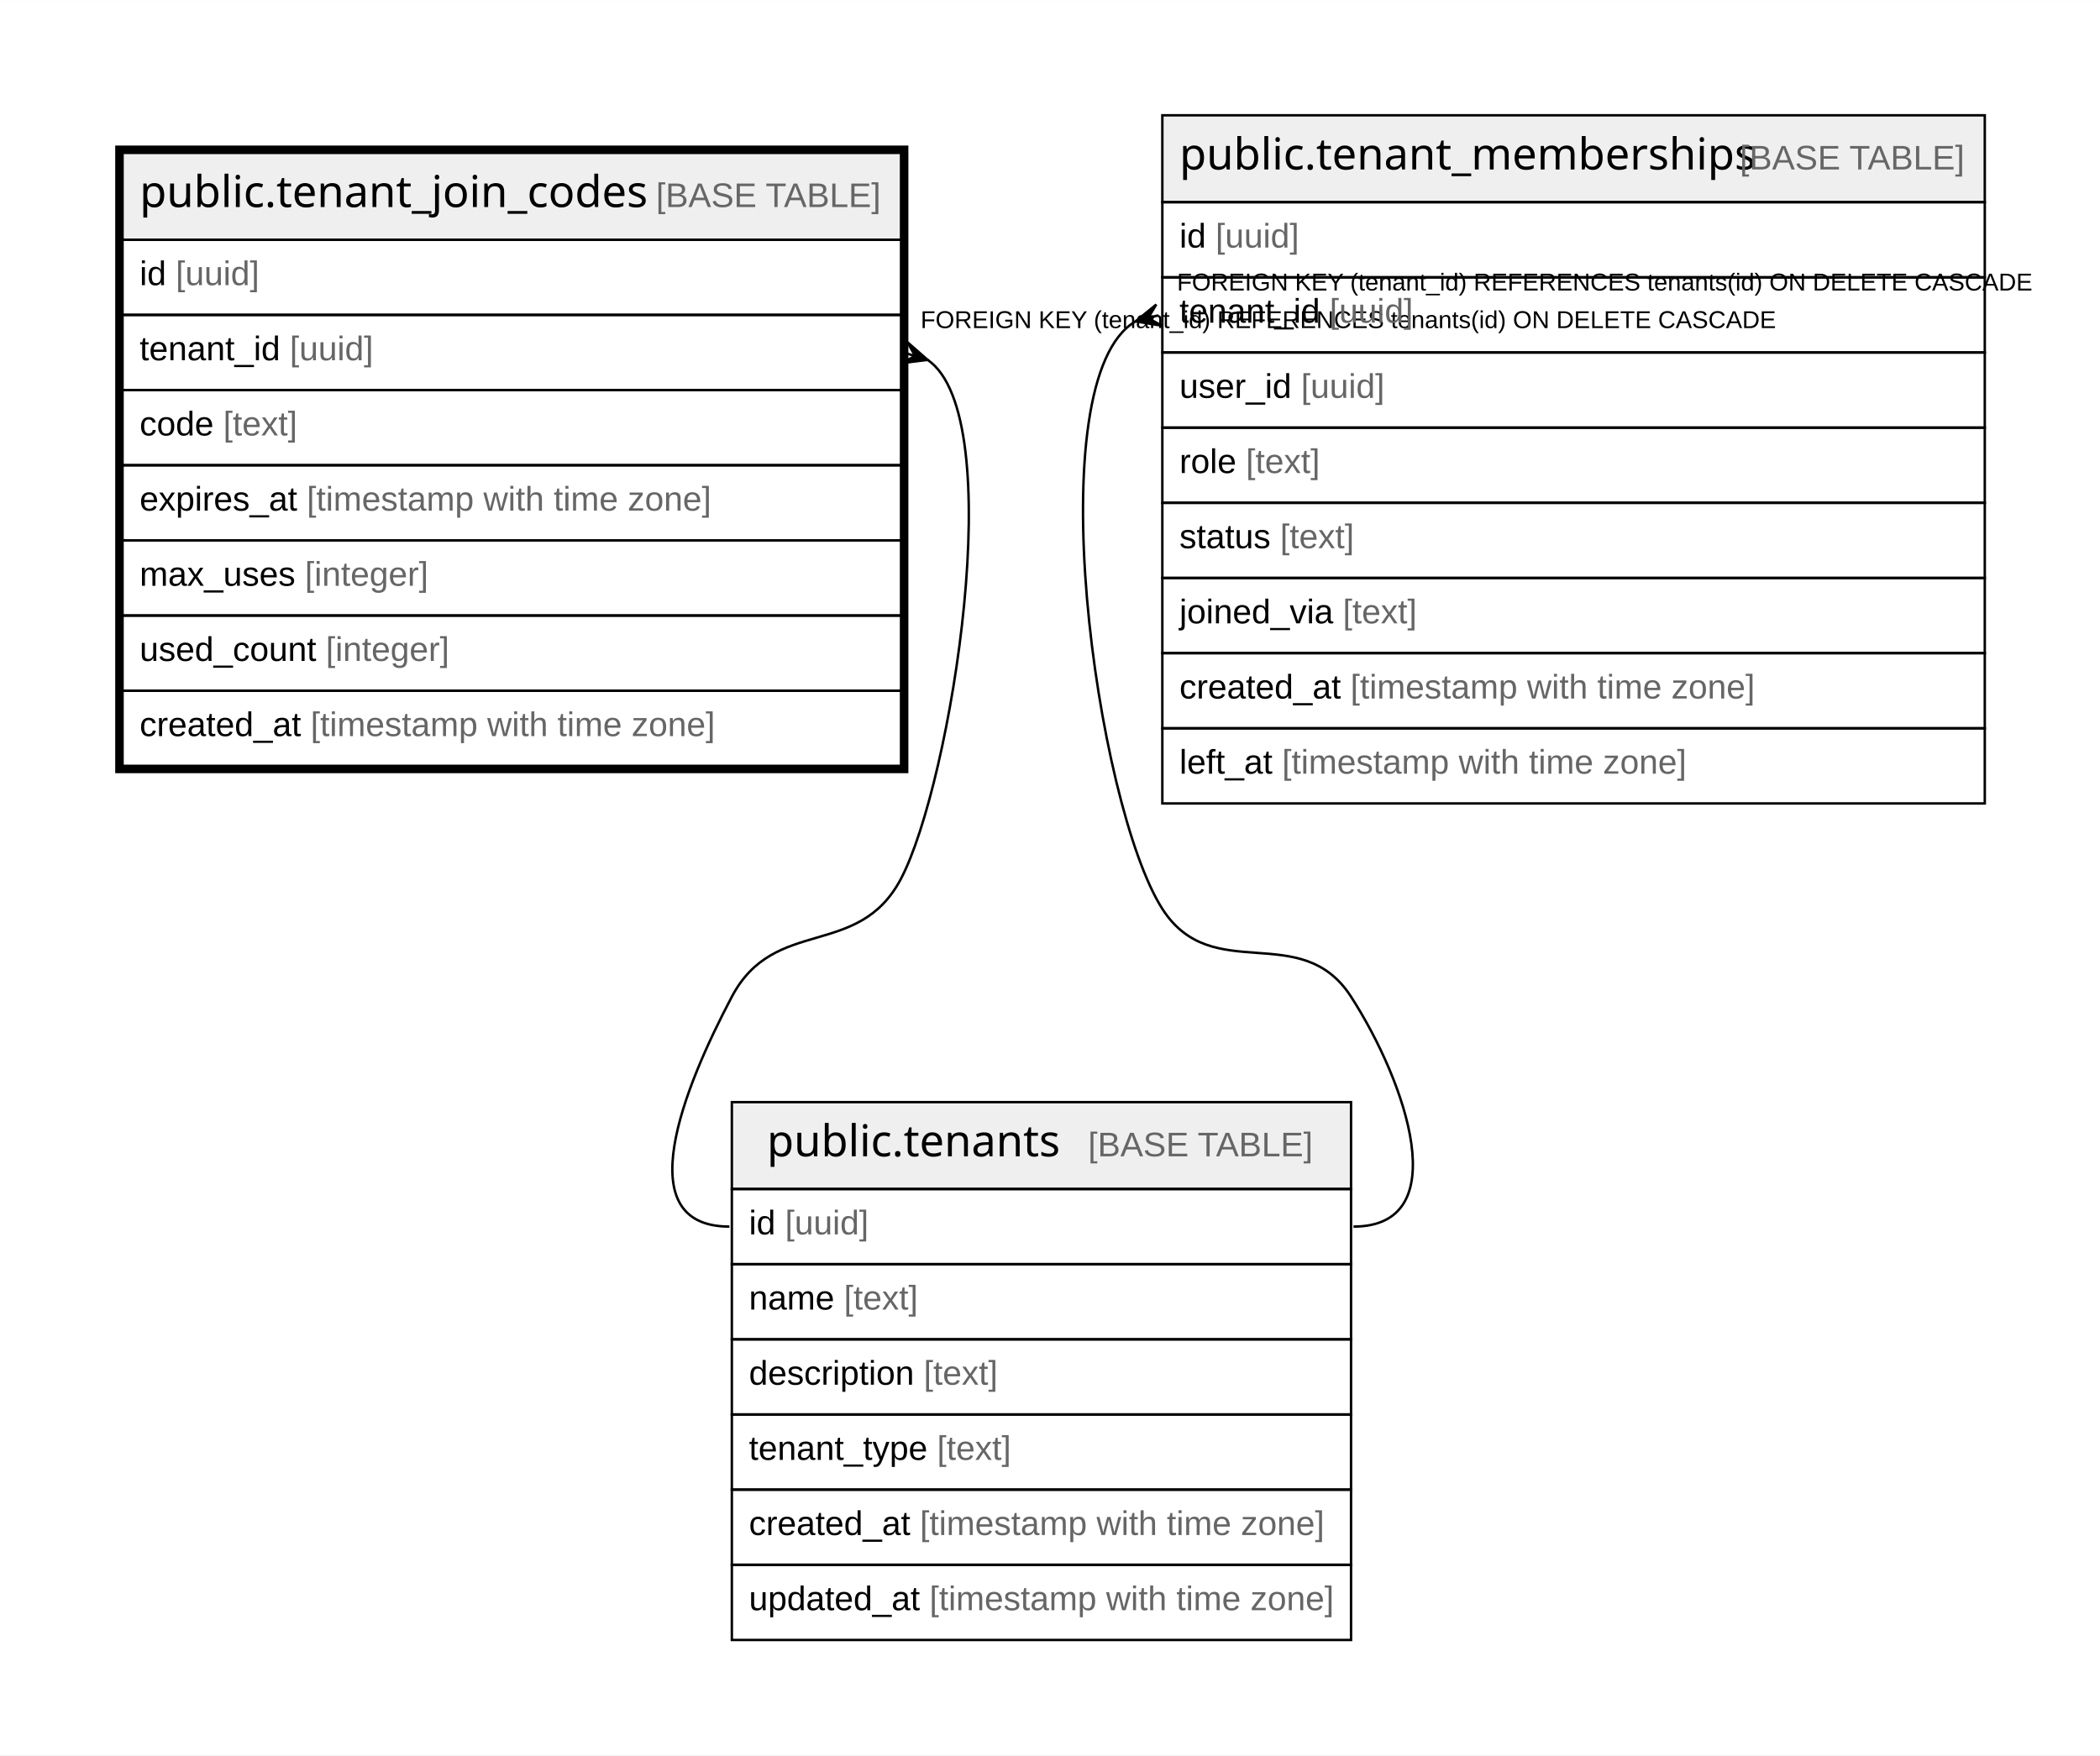
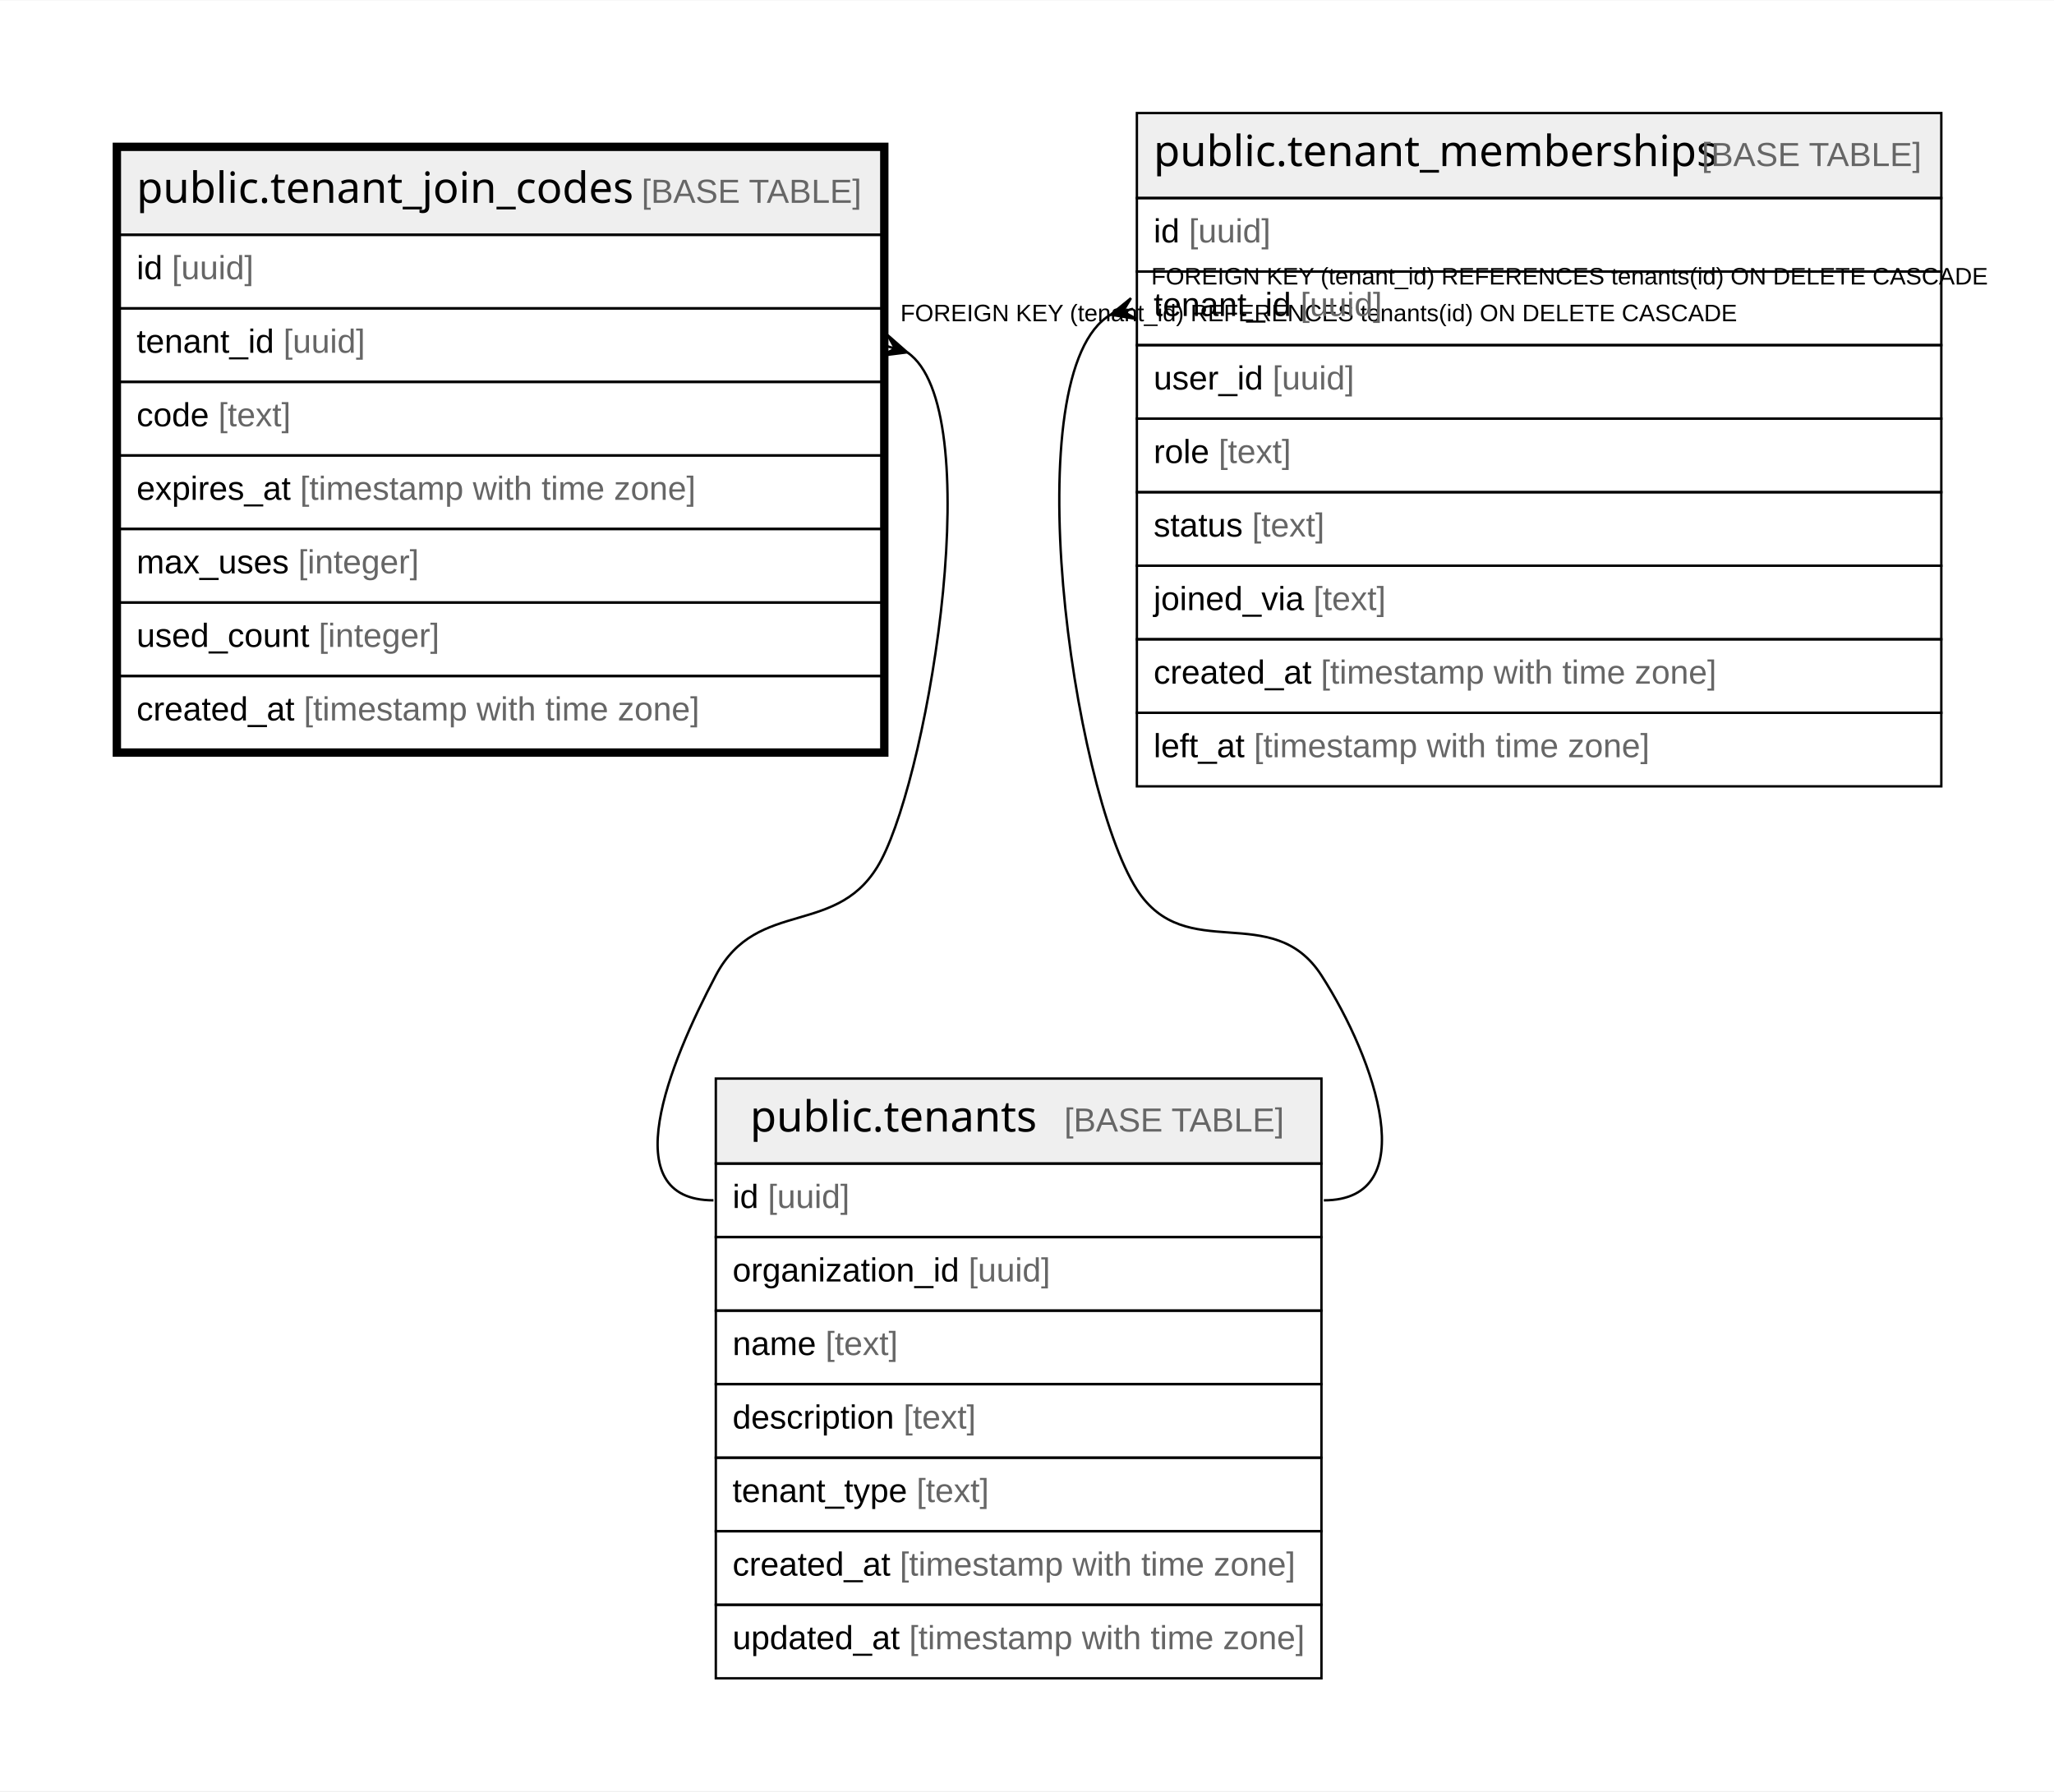
- <svg xmlns="http://www.w3.org/2000/svg" width="860pt" height="719pt" viewBox="0.00 0.00 860.35 719.20">
-   <g id="graph0" class="graph" transform="scale(1 1) rotate(0) translate(4 715.2)">
-     <polygon fill="white" stroke="none" points="-4,4 -4,-715.2 856.35,-715.2 856.35,4 -4,4" />
+ <svg xmlns="http://www.w3.org/2000/svg" width="860pt" height="750pt" viewBox="0.00 0.00 860.35 750.00">
+   <g id="graph0" class="graph" transform="scale(1 1) rotate(0) translate(4 746)">
+     <polygon fill="white" stroke="none" points="-4,4 -4,-746 856.35,-746 856.35,4 -4,4" />
    <g id="node1" class="node">
-       <polygon fill="#efefef" stroke="none" points="46.2,-617 46.2,-652.6 365.15,-652.6 365.15,-617 46.2,-617" />
-       <polygon fill="none" stroke="black" points="46.2,-617 46.2,-652.6 365.15,-652.6 365.15,-617 46.2,-617" />
-       <text text-anchor="start" x="53.2" y="-630.4" font-family="Arial Bold" font-size="18.00">public.tenant_join_codes</text>
-       <text text-anchor="start" x="233.66" y="-630.4" font-family="Arial" font-size="14.00">    </text>
-       <text text-anchor="start" x="264.77" y="-630.4" font-family="Arial" font-size="14.00" fill="#666666">[BASE TABLE]</text>
+       <polygon fill="#efefef" stroke="none" points="46.2,-647.8 46.2,-683.4 365.15,-683.4 365.15,-647.8 46.2,-647.8" />
+       <polygon fill="none" stroke="black" points="46.2,-647.8 46.2,-683.4 365.15,-683.4 365.15,-647.8 46.2,-647.8" />
+       <text text-anchor="start" x="53.2" y="-661.2" font-family="Arial Bold" font-size="18.00">public.tenant_join_codes</text>
+       <text text-anchor="start" x="233.66" y="-661.2" font-family="Arial" font-size="14.00">    </text>
+       <text text-anchor="start" x="264.77" y="-661.2" font-family="Arial" font-size="14.00" fill="#666666">[BASE TABLE]</text>
+       <polygon fill="none" stroke="black" points="46.2,-617 46.2,-647.8 365.15,-647.8 365.15,-617 46.2,-617" />
+       <text text-anchor="start" x="53.2" y="-629.2" font-family="Arial" font-size="14.00">id </text>
+       <text text-anchor="start" x="67.99" y="-629.2" font-family="Arial" font-size="14.00" fill="#666666">[uuid]</text>
      <polygon fill="none" stroke="black" points="46.2,-586.2 46.2,-617 365.15,-617 365.15,-586.2 46.2,-586.2" />
-       <text text-anchor="start" x="53.2" y="-598.4" font-family="Arial" font-size="14.00">id </text>
-       <text text-anchor="start" x="67.99" y="-598.4" font-family="Arial" font-size="14.00" fill="#666666">[uuid]</text>
+       <text text-anchor="start" x="53.2" y="-598.4" font-family="Arial" font-size="14.00">tenant_id </text>
+       <text text-anchor="start" x="114.7" y="-598.4" font-family="Arial" font-size="14.00" fill="#666666">[uuid]</text>
      <polygon fill="none" stroke="black" points="46.2,-555.4 46.2,-586.2 365.15,-586.2 365.15,-555.4 46.2,-555.4" />
-       <text text-anchor="start" x="53.2" y="-567.6" font-family="Arial" font-size="14.00">tenant_id </text>
-       <text text-anchor="start" x="114.7" y="-567.6" font-family="Arial" font-size="14.00" fill="#666666">[uuid]</text>
+       <text text-anchor="start" x="53.2" y="-567.6" font-family="Arial" font-size="14.00">code </text>
+       <text text-anchor="start" x="87.45" y="-567.6" font-family="Arial" font-size="14.00" fill="#666666">[text]</text>
      <polygon fill="none" stroke="black" points="46.2,-524.6 46.2,-555.4 365.15,-555.4 365.15,-524.6 46.2,-524.6" />
-       <text text-anchor="start" x="53.2" y="-536.8" font-family="Arial" font-size="14.00">code </text>
-       <text text-anchor="start" x="87.45" y="-536.8" font-family="Arial" font-size="14.00" fill="#666666">[text]</text>
+       <text text-anchor="start" x="53.2" y="-536.8" font-family="Arial" font-size="14.00">expires_at </text>
+       <text text-anchor="start" x="121.68" y="-536.8" font-family="Arial" font-size="14.00" fill="#666666">[timestamp with time zone]</text>
      <polygon fill="none" stroke="black" points="46.2,-493.8 46.2,-524.6 365.15,-524.6 365.15,-493.8 46.2,-493.8" />
-       <text text-anchor="start" x="53.2" y="-506" font-family="Arial" font-size="14.00">expires_at </text>
-       <text text-anchor="start" x="121.68" y="-506" font-family="Arial" font-size="14.00" fill="#666666">[timestamp with time zone]</text>
+       <text text-anchor="start" x="53.2" y="-506" font-family="Arial" font-size="14.00">max_uses </text>
+       <text text-anchor="start" x="120.9" y="-506" font-family="Arial" font-size="14.00" fill="#666666">[integer]</text>
      <polygon fill="none" stroke="black" points="46.2,-463 46.2,-493.8 365.15,-493.8 365.15,-463 46.2,-463" />
-       <text text-anchor="start" x="53.2" y="-475.2" font-family="Arial" font-size="14.00">max_uses </text>
-       <text text-anchor="start" x="120.9" y="-475.2" font-family="Arial" font-size="14.00" fill="#666666">[integer]</text>
+       <text text-anchor="start" x="53.2" y="-475.2" font-family="Arial" font-size="14.00">used_count </text>
+       <text text-anchor="start" x="129.48" y="-475.2" font-family="Arial" font-size="14.00" fill="#666666">[integer]</text>
      <polygon fill="none" stroke="black" points="46.2,-432.2 46.2,-463 365.15,-463 365.15,-432.2 46.2,-432.2" />
-       <text text-anchor="start" x="53.2" y="-444.4" font-family="Arial" font-size="14.00">used_count </text>
-       <text text-anchor="start" x="129.48" y="-444.4" font-family="Arial" font-size="14.00" fill="#666666">[integer]</text>
-       <polygon fill="none" stroke="black" points="46.2,-401.4 46.2,-432.2 365.15,-432.2 365.15,-401.4 46.2,-401.4" />
-       <text text-anchor="start" x="53.2" y="-413.6" font-family="Arial" font-size="14.00">created_at </text>
-       <text text-anchor="start" x="123.25" y="-413.6" font-family="Arial" font-size="14.00" fill="#666666">[timestamp with time zone]</text>
-       <polygon fill="none" stroke="black" stroke-width="3" points="44.7,-399.9 44.7,-654.1 366.65,-654.1 366.65,-399.9 44.7,-399.9" />
+       <text text-anchor="start" x="53.2" y="-444.4" font-family="Arial" font-size="14.00">created_at </text>
+       <text text-anchor="start" x="123.25" y="-444.4" font-family="Arial" font-size="14.00" fill="#666666">[timestamp with time zone]</text>
+       <polygon fill="none" stroke="black" stroke-width="3" points="44.7,-430.7 44.7,-684.9 366.65,-684.9 366.65,-430.7 44.7,-430.7" />
    </g>
    <g id="node2" class="node">
-       <polygon fill="#efefef" stroke="none" points="295.83,-228 295.83,-263.6 549.51,-263.6 549.51,-228 295.83,-228" />
-       <polygon fill="none" stroke="black" points="295.83,-228 295.83,-263.6 549.51,-263.6 549.51,-228 295.83,-228" />
-       <text text-anchor="start" x="310.19" y="-241.4" font-family="Arial Bold" font-size="18.00">public.tenants</text>
-       <text text-anchor="start" x="410.67" y="-241.4" font-family="Arial" font-size="14.00">    </text>
-       <text text-anchor="start" x="441.78" y="-241.4" font-family="Arial" font-size="14.00" fill="#666666">[BASE TABLE]</text>
+       <polygon fill="#efefef" stroke="none" points="295.83,-258.8 295.83,-294.4 549.51,-294.4 549.51,-258.8 295.83,-258.8" />
+       <polygon fill="none" stroke="black" points="295.83,-258.8 295.83,-294.4 549.51,-294.4 549.51,-258.8 295.83,-258.8" />
+       <text text-anchor="start" x="310.19" y="-272.2" font-family="Arial Bold" font-size="18.00">public.tenants</text>
+       <text text-anchor="start" x="410.67" y="-272.2" font-family="Arial" font-size="14.00">    </text>
+       <text text-anchor="start" x="441.78" y="-272.2" font-family="Arial" font-size="14.00" fill="#666666">[BASE TABLE]</text>
+       <polygon fill="none" stroke="black" points="295.83,-228 295.83,-258.8 549.51,-258.8 549.51,-228 295.83,-228" />
+       <text text-anchor="start" x="302.83" y="-240.2" font-family="Arial" font-size="14.00">id </text>
+       <text text-anchor="start" x="317.62" y="-240.2" font-family="Arial" font-size="14.00" fill="#666666">[uuid]</text>
      <polygon fill="none" stroke="black" points="295.83,-197.2 295.83,-228 549.51,-228 549.51,-197.2 295.83,-197.2" />
-       <text text-anchor="start" x="302.83" y="-209.4" font-family="Arial" font-size="14.00">id </text>
-       <text text-anchor="start" x="317.62" y="-209.4" font-family="Arial" font-size="14.00" fill="#666666">[uuid]</text>
+       <text text-anchor="start" x="302.83" y="-209.4" font-family="Arial" font-size="14.00">organization_id </text>
+       <text text-anchor="start" x="401.68" y="-209.4" font-family="Arial" font-size="14.00" fill="#666666">[uuid]</text>
      <polygon fill="none" stroke="black" points="295.83,-166.4 295.83,-197.2 549.51,-197.2 549.51,-166.4 295.83,-166.4" />
      <text text-anchor="start" x="302.83" y="-178.6" font-family="Arial" font-size="14.00">name </text>
      <text text-anchor="start" x="341.74" y="-178.6" font-family="Arial" font-size="14.00" fill="#666666">[text]</text>
      <polygon fill="none" stroke="black" points="295.83,-135.6 295.83,-166.4 549.51,-166.4 549.51,-135.6 295.83,-135.6" />
      <text text-anchor="start" x="302.83" y="-147.8" font-family="Arial" font-size="14.00">description </text>
      <text text-anchor="start" x="374.43" y="-147.8" font-family="Arial" font-size="14.00" fill="#666666">[text]</text>
      <polygon fill="none" stroke="black" points="295.83,-104.8 295.83,-135.6 549.51,-135.6 549.51,-104.8 295.83,-104.8" />
      <text text-anchor="start" x="302.83" y="-117" font-family="Arial" font-size="14.00">tenant_type </text>
      <text text-anchor="start" x="379.89" y="-117" font-family="Arial" font-size="14.00" fill="#666666">[text]</text>
      <polygon fill="none" stroke="black" points="295.83,-74 295.83,-104.8 549.51,-104.8 549.51,-74 295.83,-74" />
      <text text-anchor="start" x="302.83" y="-86.2" font-family="Arial" font-size="14.00">created_at </text>
      <text text-anchor="start" x="372.88" y="-86.2" font-family="Arial" font-size="14.00" fill="#666666">[timestamp with time zone]</text>
      <polygon fill="none" stroke="black" points="295.83,-43.2 295.83,-74 549.51,-74 549.51,-43.2 295.83,-43.2" />
      <text text-anchor="start" x="302.83" y="-55.4" font-family="Arial" font-size="14.00">updated_at </text>
      <text text-anchor="start" x="376.79" y="-55.4" font-family="Arial" font-size="14.00" fill="#666666">[timestamp with time zone]</text>
    </g>
    <g id="edge1" class="edge">
-       <path fill="none" stroke="black" d="M376.05,-567.77C409.92,-544.54 385.66,-394.32 365.15,-355.2 347.7,-321.92 313.38,-340.02 295.83,-306.8 276.28,-269.78 252.96,-212.6 294.83,-212.6" />
-       <polygon fill="black" stroke="black" points="376.03,-567.78 365.15,-566.4 370.93,-569.34 366.79,-570.6 366.79,-570.6 366.79,-570.6 370.93,-569.34 367.78,-575.01 376.03,-567.78" />
-       <text text-anchor="start" x="373.15" y="-580.8" font-family="Arial" font-size="10.00">FOREIGN KEY (tenant_id) REFERENCES tenants(id) ON DELETE CASCADE</text>
+       <path fill="none" stroke="black" d="M376.05,-598.57C409.92,-575.34 385.66,-425.12 365.15,-386 347.7,-352.72 313.38,-370.82 295.83,-337.6 276.28,-300.58 252.96,-243.4 294.83,-243.4" />
+       <polygon fill="black" stroke="black" points="376.03,-598.58 365.15,-597.2 370.93,-600.14 366.79,-601.4 366.79,-601.4 366.79,-601.4 370.93,-600.14 367.78,-605.81 376.03,-598.58" />
+       <text text-anchor="start" x="373.15" y="-611.6" font-family="Arial" font-size="10.00">FOREIGN KEY (tenant_id) REFERENCES tenants(id) ON DELETE CASCADE</text>
    </g>
    <g id="node3" class="node">
-       <polygon fill="#efefef" stroke="none" points="472.2,-632.4 472.2,-668 809.15,-668 809.15,-632.4 472.2,-632.4" />
-       <polygon fill="none" stroke="black" points="472.2,-632.4 472.2,-668 809.15,-668 809.15,-632.4 472.2,-632.4" />
-       <text text-anchor="start" x="479.2" y="-645.8" font-family="Arial Bold" font-size="18.00">public.tenant_memberships</text>
-       <text text-anchor="start" x="677.66" y="-645.8" font-family="Arial" font-size="14.00">    </text>
-       <text text-anchor="start" x="708.77" y="-645.8" font-family="Arial" font-size="14.00" fill="#666666">[BASE TABLE]</text>
+       <polygon fill="#efefef" stroke="none" points="472.2,-663.2 472.2,-698.8 809.15,-698.8 809.15,-663.2 472.2,-663.2" />
+       <polygon fill="none" stroke="black" points="472.2,-663.2 472.2,-698.8 809.15,-698.8 809.15,-663.2 472.2,-663.2" />
+       <text text-anchor="start" x="479.2" y="-676.6" font-family="Arial Bold" font-size="18.00">public.tenant_memberships</text>
+       <text text-anchor="start" x="677.66" y="-676.6" font-family="Arial" font-size="14.00">    </text>
+       <text text-anchor="start" x="708.77" y="-676.6" font-family="Arial" font-size="14.00" fill="#666666">[BASE TABLE]</text>
+       <polygon fill="none" stroke="black" points="472.2,-632.4 472.2,-663.2 809.15,-663.2 809.15,-632.4 472.2,-632.4" />
+       <text text-anchor="start" x="479.2" y="-644.6" font-family="Arial" font-size="14.00">id </text>
+       <text text-anchor="start" x="493.99" y="-644.6" font-family="Arial" font-size="14.00" fill="#666666">[uuid]</text>
      <polygon fill="none" stroke="black" points="472.2,-601.6 472.2,-632.4 809.15,-632.4 809.15,-601.6 472.2,-601.6" />
-       <text text-anchor="start" x="479.2" y="-613.8" font-family="Arial" font-size="14.00">id </text>
-       <text text-anchor="start" x="493.99" y="-613.8" font-family="Arial" font-size="14.00" fill="#666666">[uuid]</text>
+       <text text-anchor="start" x="479.2" y="-613.8" font-family="Arial" font-size="14.00">tenant_id </text>
+       <text text-anchor="start" x="540.7" y="-613.8" font-family="Arial" font-size="14.00" fill="#666666">[uuid]</text>
      <polygon fill="none" stroke="black" points="472.2,-570.8 472.2,-601.6 809.15,-601.6 809.15,-570.8 472.2,-570.8" />
-       <text text-anchor="start" x="479.2" y="-583" font-family="Arial" font-size="14.00">tenant_id </text>
-       <text text-anchor="start" x="540.7" y="-583" font-family="Arial" font-size="14.00" fill="#666666">[uuid]</text>
+       <text text-anchor="start" x="479.2" y="-583" font-family="Arial" font-size="14.00">user_id </text>
+       <text text-anchor="start" x="529.01" y="-583" font-family="Arial" font-size="14.00" fill="#666666">[uuid]</text>
      <polygon fill="none" stroke="black" points="472.2,-540 472.2,-570.8 809.15,-570.8 809.15,-540 472.2,-540" />
-       <text text-anchor="start" x="479.2" y="-552.2" font-family="Arial" font-size="14.00">user_id </text>
-       <text text-anchor="start" x="529.01" y="-552.2" font-family="Arial" font-size="14.00" fill="#666666">[uuid]</text>
+       <text text-anchor="start" x="479.2" y="-552.2" font-family="Arial" font-size="14.00">role </text>
+       <text text-anchor="start" x="506.43" y="-552.2" font-family="Arial" font-size="14.00" fill="#666666">[text]</text>
      <polygon fill="none" stroke="black" points="472.2,-509.2 472.2,-540 809.15,-540 809.15,-509.2 472.2,-509.2" />
-       <text text-anchor="start" x="479.2" y="-521.4" font-family="Arial" font-size="14.00">role </text>
-       <text text-anchor="start" x="506.43" y="-521.4" font-family="Arial" font-size="14.00" fill="#666666">[text]</text>
+       <text text-anchor="start" x="479.2" y="-521.4" font-family="Arial" font-size="14.00">status </text>
+       <text text-anchor="start" x="520.44" y="-521.4" font-family="Arial" font-size="14.00" fill="#666666">[text]</text>
      <polygon fill="none" stroke="black" points="472.2,-478.4 472.2,-509.2 809.15,-509.2 809.15,-478.4 472.2,-478.4" />
-       <text text-anchor="start" x="479.2" y="-490.6" font-family="Arial" font-size="14.00">status </text>
-       <text text-anchor="start" x="520.44" y="-490.6" font-family="Arial" font-size="14.00" fill="#666666">[text]</text>
+       <text text-anchor="start" x="479.2" y="-490.6" font-family="Arial" font-size="14.00">joined_via </text>
+       <text text-anchor="start" x="546.14" y="-490.6" font-family="Arial" font-size="14.00" fill="#666666">[text]</text>
      <polygon fill="none" stroke="black" points="472.2,-447.6 472.2,-478.4 809.15,-478.4 809.15,-447.6 472.2,-447.6" />
-       <text text-anchor="start" x="479.2" y="-459.8" font-family="Arial" font-size="14.00">joined_via </text>
-       <text text-anchor="start" x="546.14" y="-459.8" font-family="Arial" font-size="14.00" fill="#666666">[text]</text>
+       <text text-anchor="start" x="479.2" y="-459.8" font-family="Arial" font-size="14.00">created_at </text>
+       <text text-anchor="start" x="549.25" y="-459.8" font-family="Arial" font-size="14.00" fill="#666666">[timestamp with time zone]</text>
      <polygon fill="none" stroke="black" points="472.2,-416.8 472.2,-447.6 809.15,-447.6 809.15,-416.8 472.2,-416.8" />
-       <text text-anchor="start" x="479.2" y="-429" font-family="Arial" font-size="14.00">created_at </text>
-       <text text-anchor="start" x="549.25" y="-429" font-family="Arial" font-size="14.00" fill="#666666">[timestamp with time zone]</text>
-       <polygon fill="none" stroke="black" points="472.2,-386 472.2,-416.8 809.15,-416.8 809.15,-386 472.2,-386" />
-       <text text-anchor="start" x="479.2" y="-398.2" font-family="Arial" font-size="14.00">left_at </text>
-       <text text-anchor="start" x="521.23" y="-398.2" font-family="Arial" font-size="14.00" fill="#666666">[timestamp with time zone]</text>
+       <text text-anchor="start" x="479.2" y="-429" font-family="Arial" font-size="14.00">left_at </text>
+       <text text-anchor="start" x="521.23" y="-429" font-family="Arial" font-size="14.00" fill="#666666">[timestamp with time zone]</text>
    </g>
    <g id="edge2" class="edge">
-       <path fill="none" stroke="black" d="M461.2,-583.54C420.67,-559.86 445.03,-385.24 472.2,-342.8 492.64,-310.88 528.97,-338.65 549.51,-306.8 572.21,-271.61 592.38,-212.6 550.51,-212.6" />
-       <polygon fill="black" stroke="black" points="461.21,-583.54 469.72,-590.46 466.37,-584.91 470.55,-586.03 470.55,-586.03 470.55,-586.03 466.37,-584.91 472.03,-581.77 461.21,-583.54" />
-       <text text-anchor="start" x="478.2" y="-596.2" font-family="Arial" font-size="10.00">FOREIGN KEY (tenant_id) REFERENCES tenants(id) ON DELETE CASCADE</text>
+       <path fill="none" stroke="black" d="M461.2,-614.34C420.67,-590.66 445.03,-416.04 472.2,-373.6 492.64,-341.68 528.97,-369.45 549.51,-337.6 572.21,-302.41 592.38,-243.4 550.51,-243.4" />
+       <polygon fill="black" stroke="black" points="461.21,-614.34 469.72,-621.26 466.37,-615.71 470.55,-616.83 470.55,-616.83 470.55,-616.83 466.37,-615.71 472.03,-612.57 461.21,-614.34" />
+       <text text-anchor="start" x="478.2" y="-627" font-family="Arial" font-size="10.00">FOREIGN KEY (tenant_id) REFERENCES tenants(id) ON DELETE CASCADE</text>
    </g>
  </g>
</svg>
